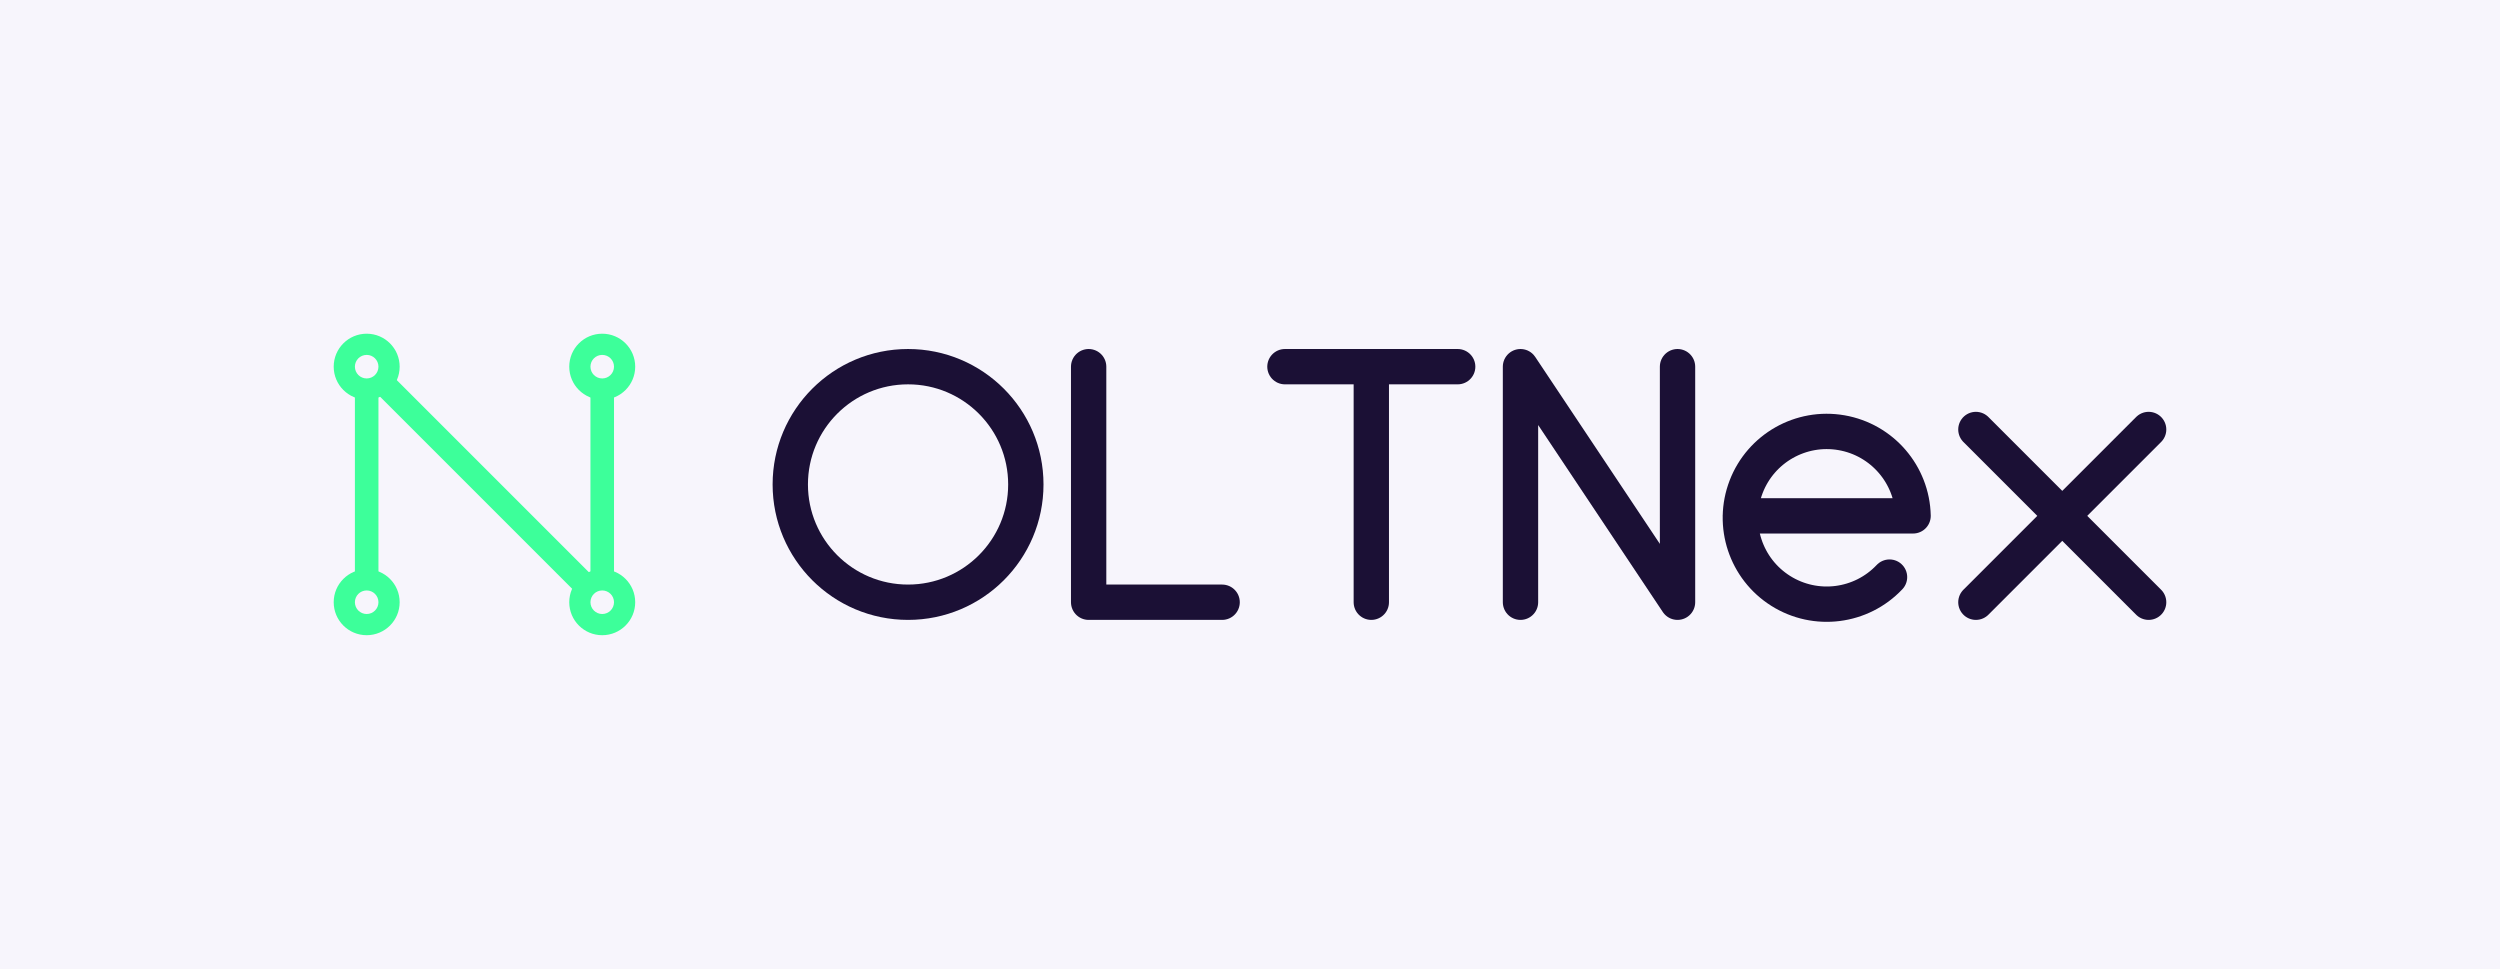
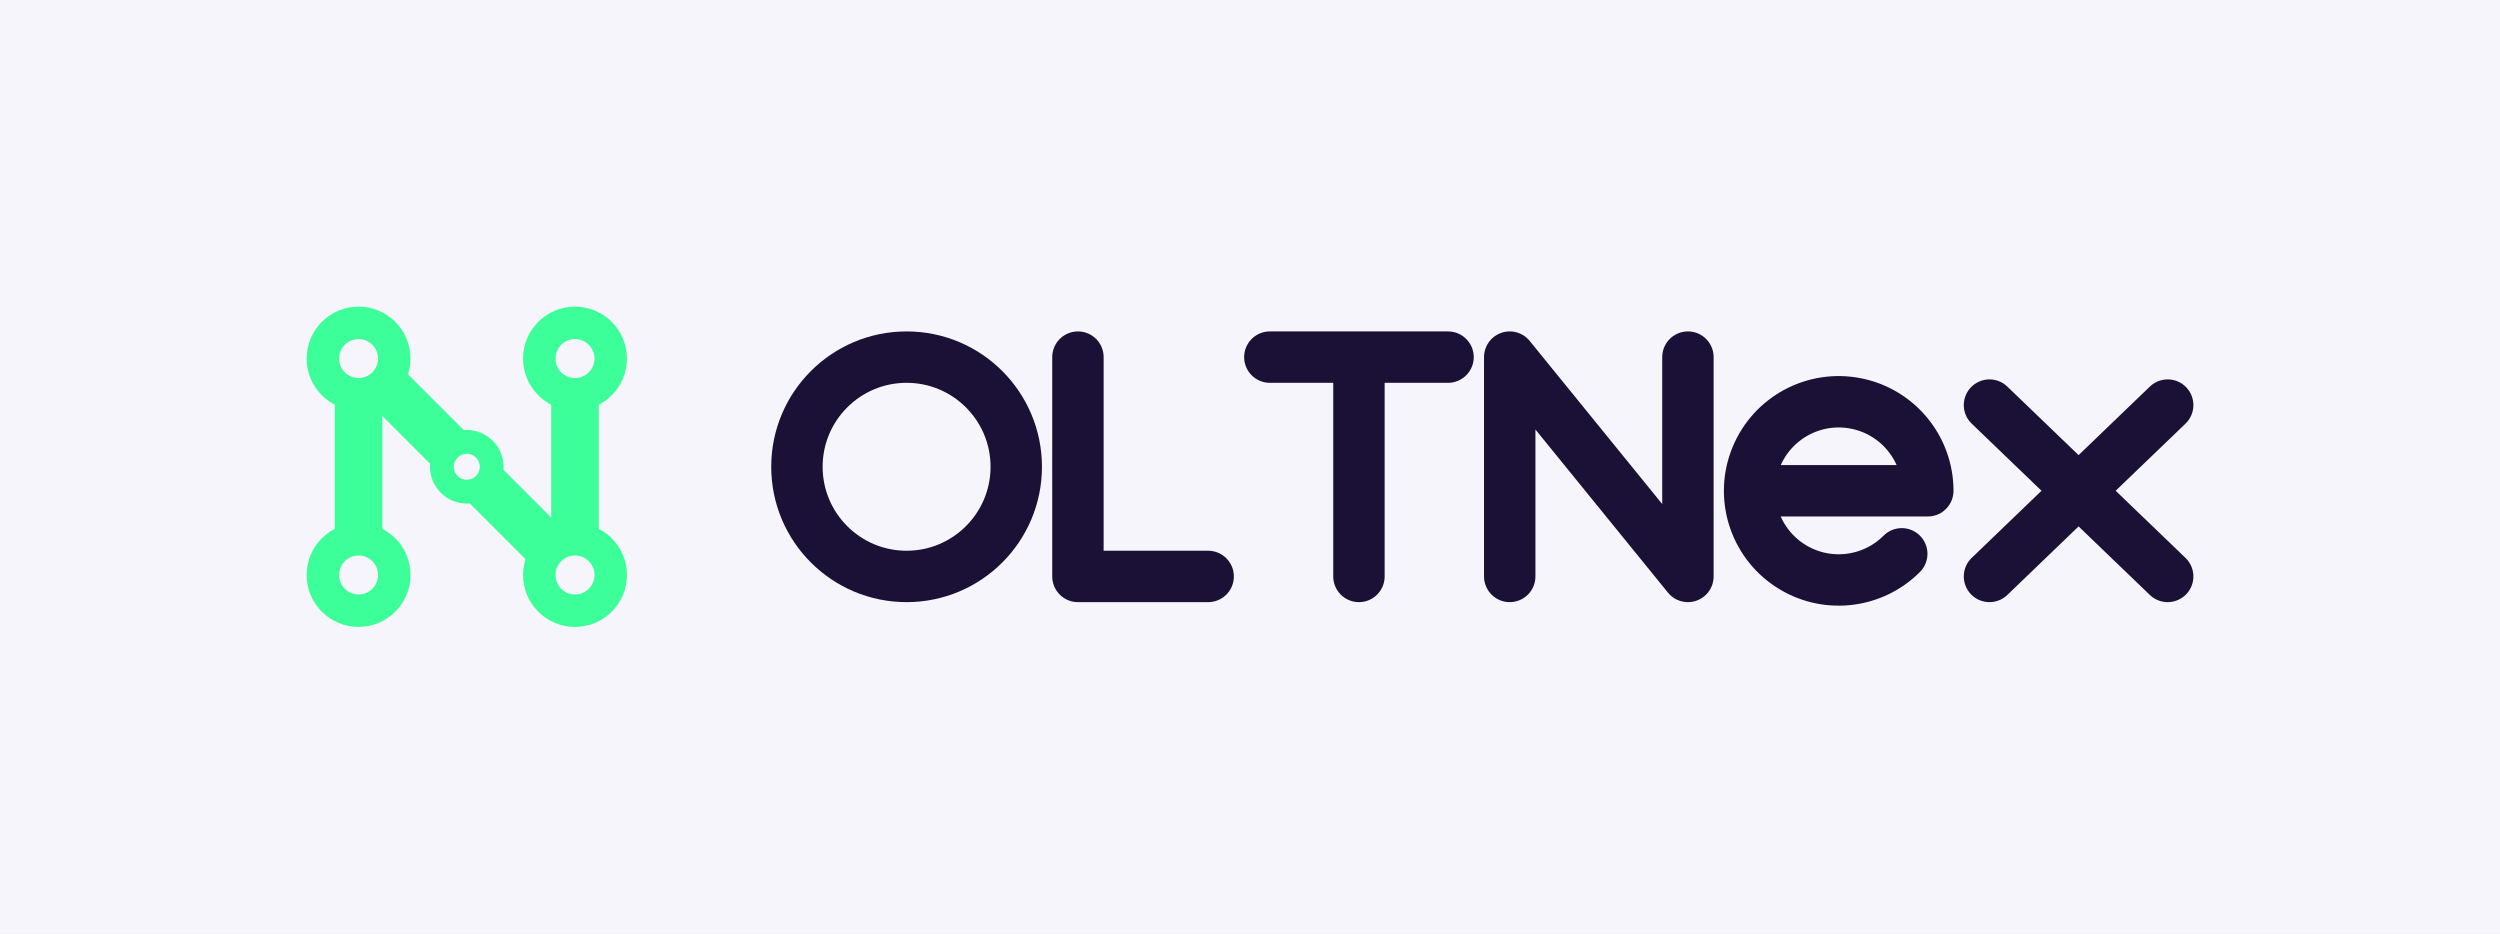
- <svg xmlns="http://www.w3.org/2000/svg" viewBox="0 0 1273.6 493.6" width="1273.6" height="493.6">
+ <svg xmlns="http://www.w3.org/2000/svg" viewBox="0 0 1386.1 517.6" width="1386.1" height="517.6">
  <defs>
-     <mask id="h" maskUnits="userSpaceOnUse" x="-30" y="-30" width="160" height="160">
-       <rect x="-30" y="-30" width="160" height="160" fill="#fff" />
+     <mask id="h" maskUnits="userSpaceOnUse" x="-40" y="-40" width="180" height="180">
+       <rect x="-40" y="-40" width="180" height="180" fill="#fff" />
      <g fill="#000">
-         <circle cx="0" cy="0" r="5" />
-         <circle cx="0" cy="100" r="5" />
-         <circle cx="100" cy="0" r="5" />
-         <circle cx="100" cy="100" r="5" />
+         <circle cx="0" cy="0" r="9" />
+         <circle cx="0" cy="100" r="9" />
+         <circle cx="100" cy="0" r="9" />
+         <circle cx="100" cy="100" r="9" />
+         <circle cx="50" cy="50" r="6" />
      </g>
    </mask>
  </defs>
-   <rect width="1273.6" height="493.6" fill="#F7F5FC" />
-   <g transform="translate(186.8 186.8) scale(1.2)">
+   <rect width="1386.1" height="517.6" fill="#F7F5FC" />
+   <g transform="translate(198.8 198.8) scale(1.2)">
    <g mask="url(#h)">
-       <path d="M0 100V0L100 100V0" fill="none" stroke="#3DFF9A" stroke-width="10" stroke-linecap="round" stroke-linejoin="round" />
+       <path d="M0 100V0L100 100V0" fill="none" stroke="#3DFF9A" stroke-width="22" stroke-linecap="round" stroke-linejoin="round" />
      <g fill="#3DFF9A">
-         <circle cx="0" cy="0" r="14" />
-         <circle cx="0" cy="100" r="14" />
-         <circle cx="100" cy="0" r="14" />
-         <circle cx="100" cy="100" r="14" />
+         <circle cx="0" cy="0" r="24" />
+         <circle cx="0" cy="100" r="24" />
+         <circle cx="100" cy="0" r="24" />
+         <circle cx="100" cy="100" r="24" />
+         <circle cx="50" cy="50" r="17" fill="#3DFF9A" />
      </g>
    </g>
  </g>
-   <g transform="translate(393.6 177.8) scale(2.0)">
-     <g transform="translate(4.5 4.5)" fill="none" stroke="#1B1035" stroke-width="9" stroke-linecap="round" stroke-linejoin="round">
-       <path d="M30 0A30 30 0 1 1 30 60A30 30 0 1 1 30 0Z" transform="translate(0 0)" />
-       <path d="M0 0V60H34" transform="translate(76 0)" />
-       <path d="M0 0H44M22 0V60" transform="translate(126 0)" />
-       <path d="M0 60V0L40 60V0" transform="translate(186 0)" />
-       <path d="M0 38H44A22 22 0 1 0 38 53.6" transform="translate(242 0)" />
-       <path d="M0 16L44 60M44 16L0 60" transform="translate(302 0)" />
+   <g transform="translate(427.6 183.75) scale(1.9)">
+     <g transform="translate(7.5 7.5)" fill="none" stroke="#1B1035" stroke-width="15" stroke-linecap="round" stroke-linejoin="round">
+       <path d="M32 0A32 32 0 1 1 32 64A32 32 0 1 1 32 0Z" transform="translate(0 0)" />
+       <path d="M0 0V64H38" transform="translate(82 0)" />
+       <path d="M0 0H52M26 0V64" transform="translate(138 0)" />
+       <path d="M0 64V0L52 64V0" transform="translate(208 0)" />
+       <path d="M0 39H52A26 26 0 1 0 44.4 57.4" transform="translate(278 0)" />
+       <path d="M0 14L52 64M52 14L0 64" transform="translate(348 0)" />
    </g>
  </g>
</svg>
